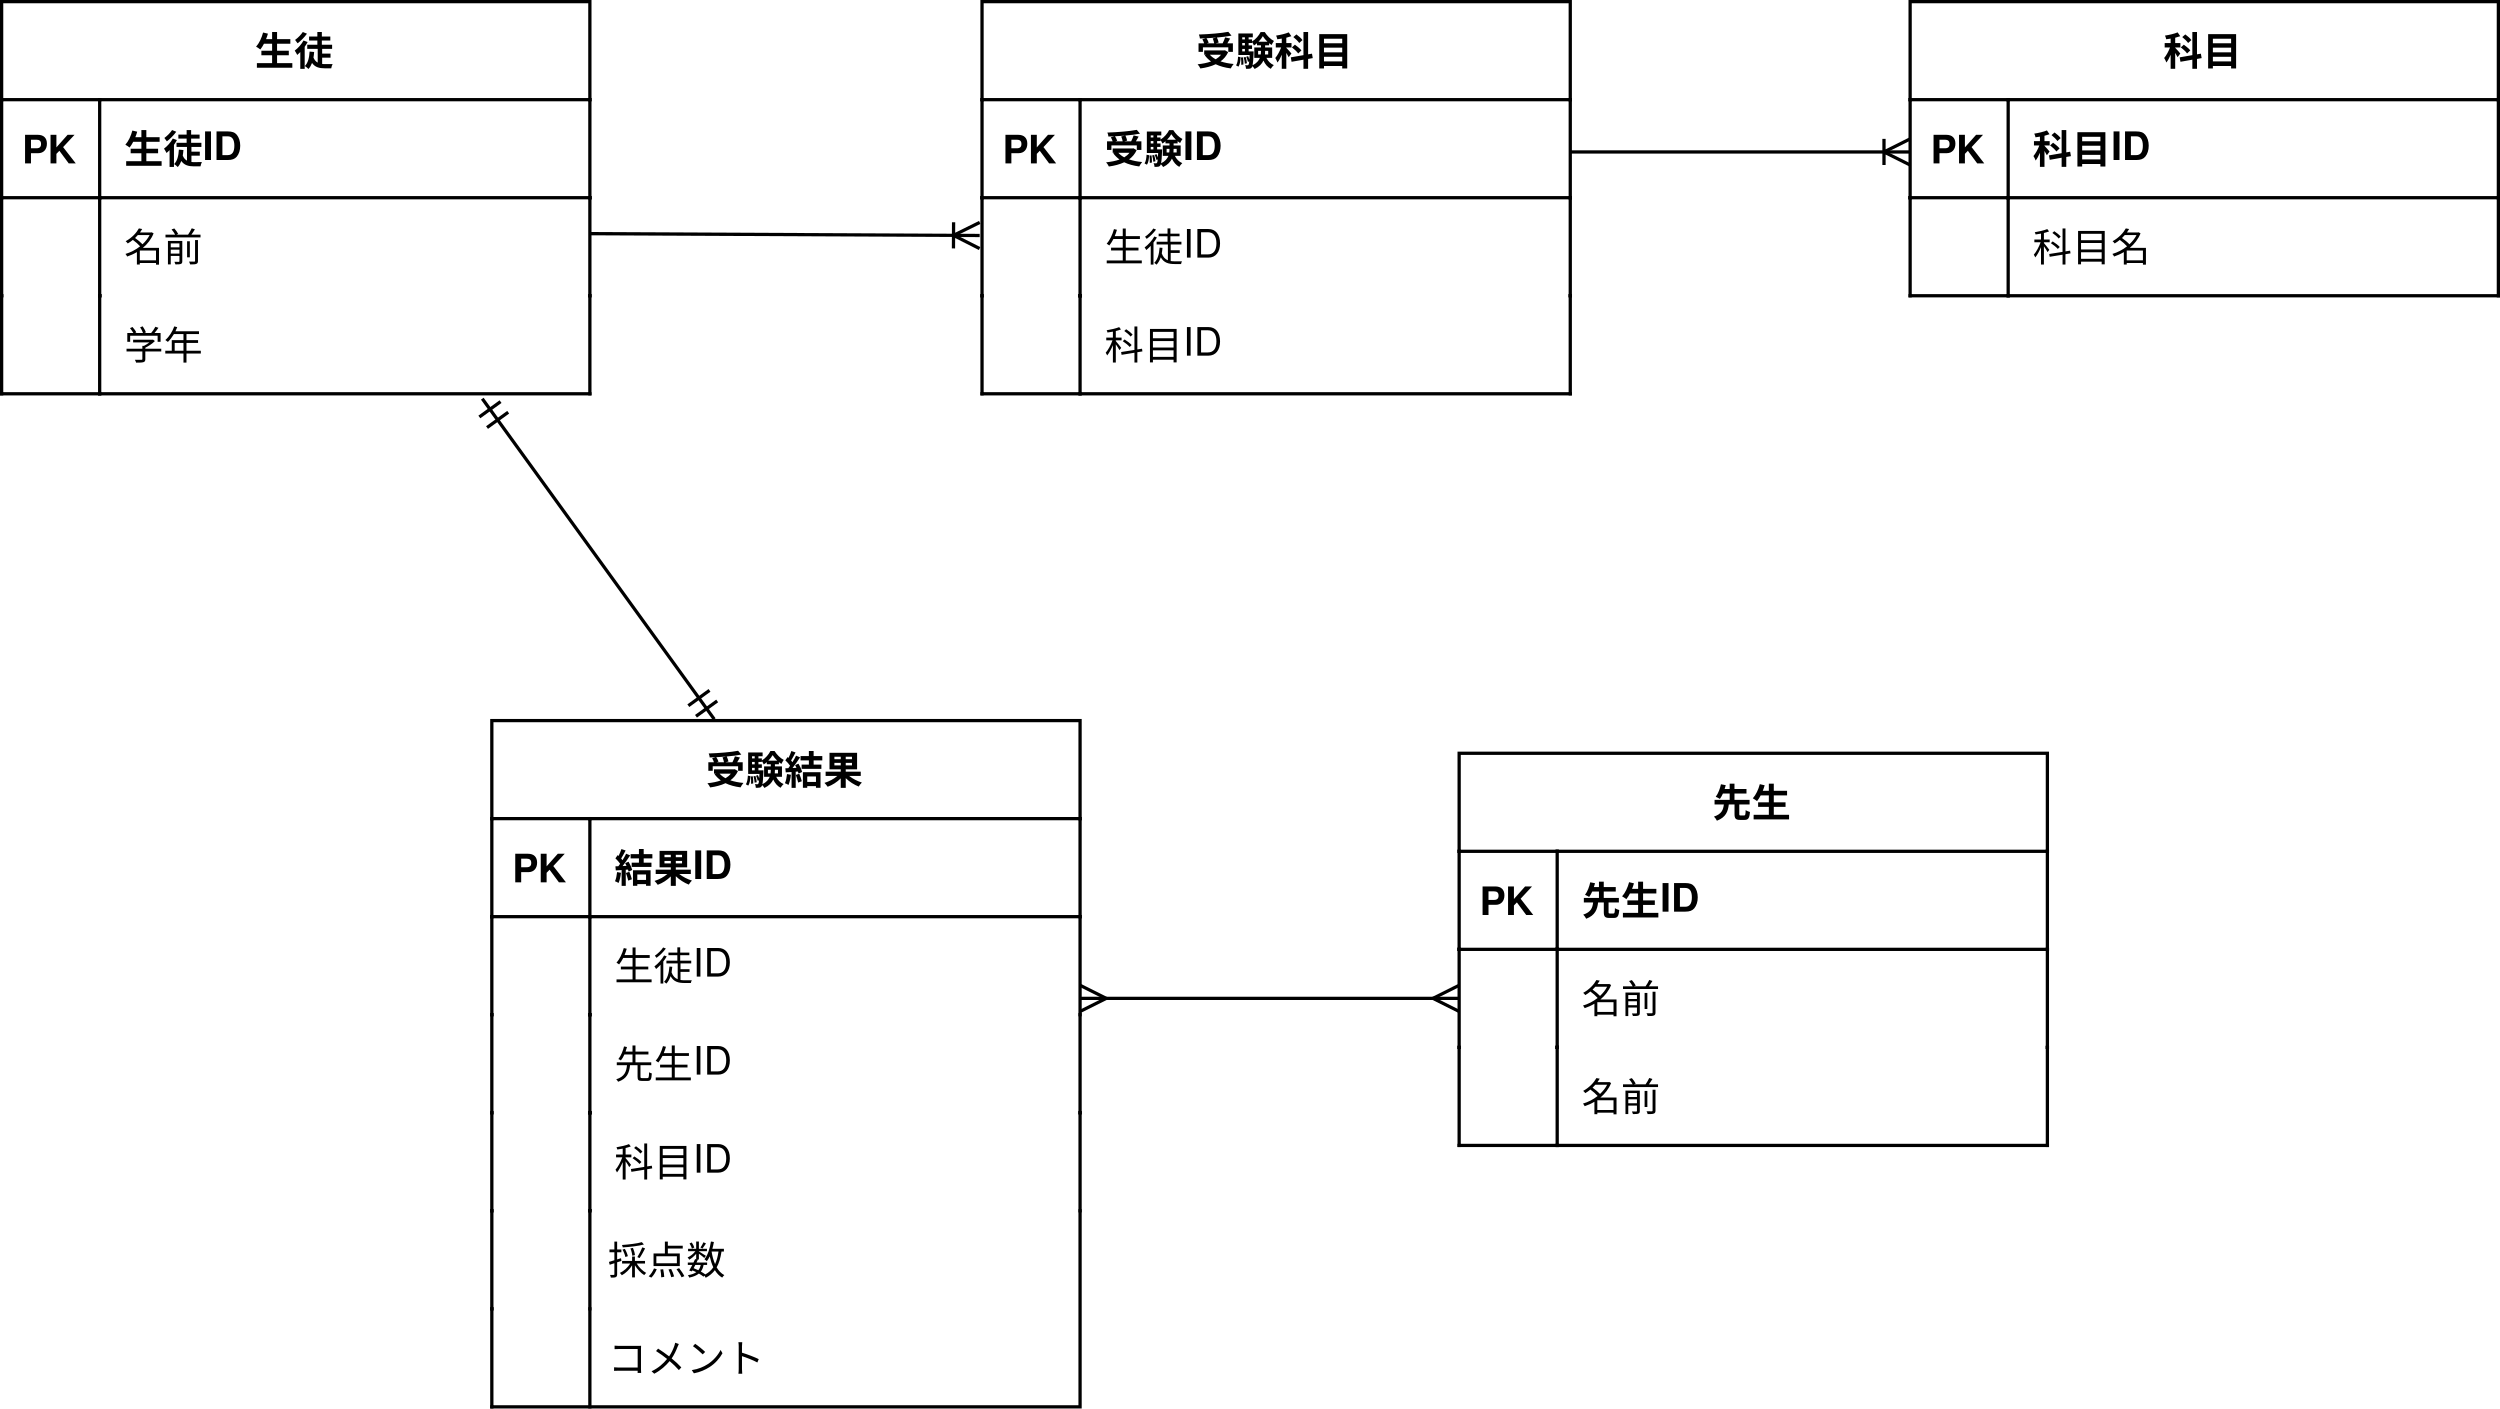
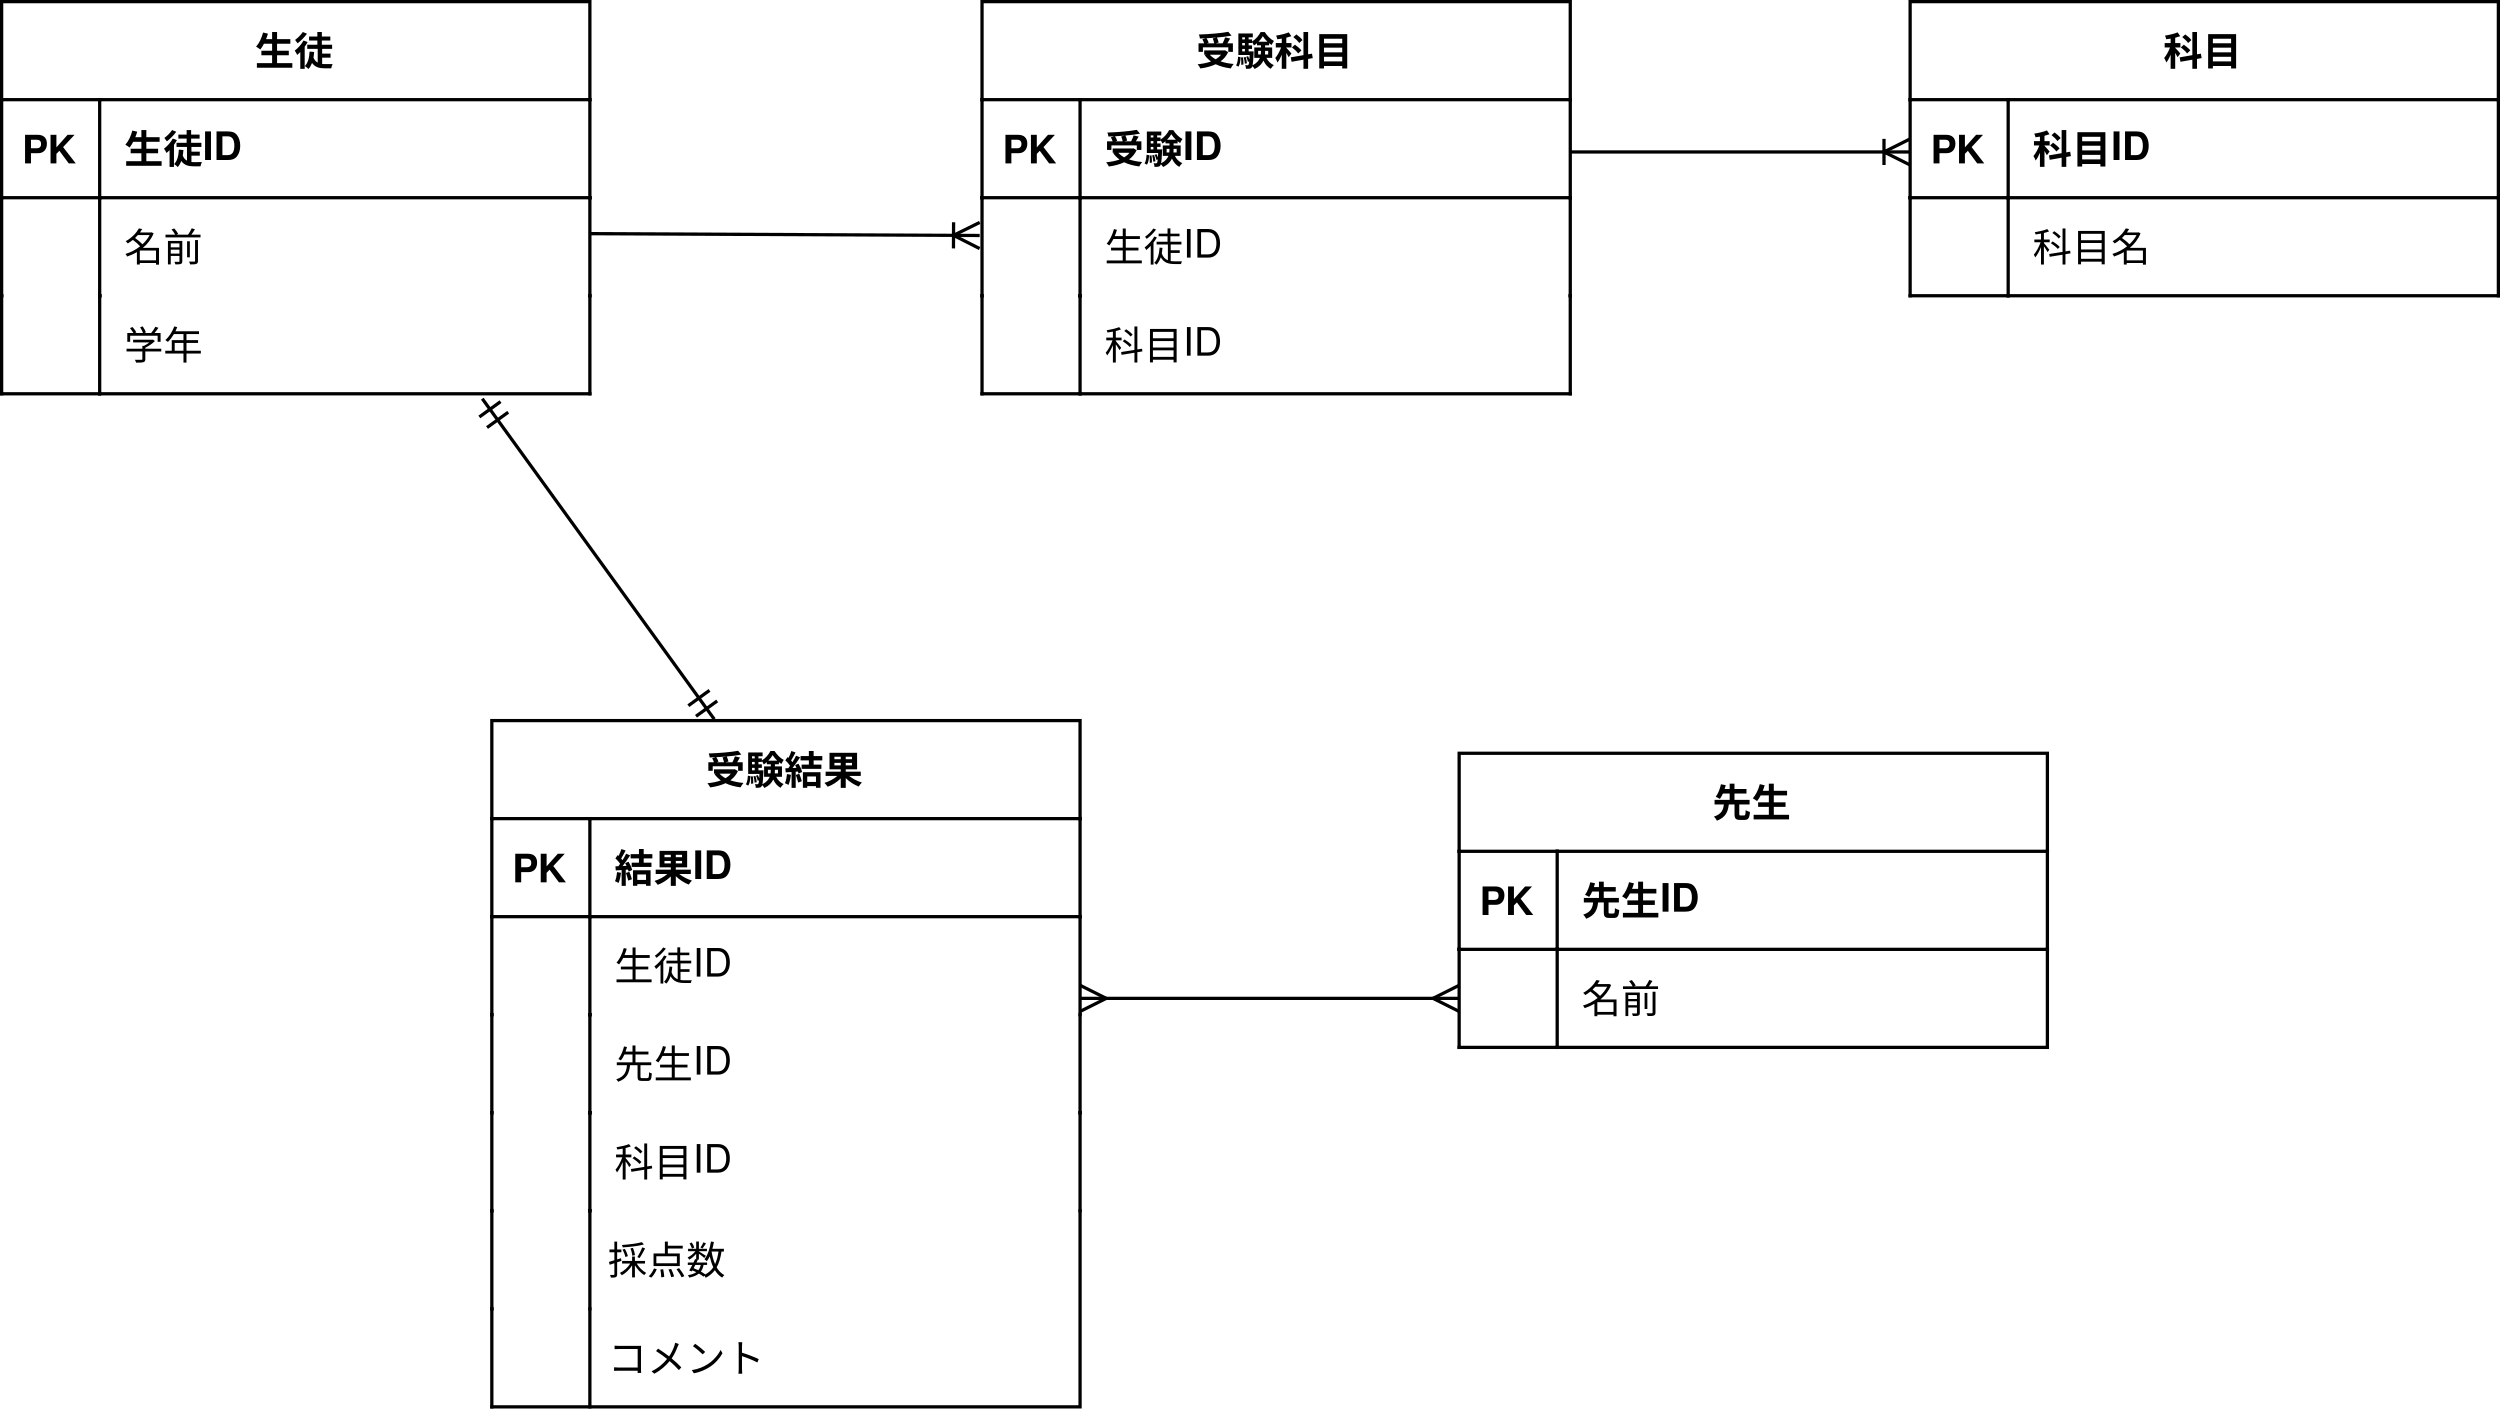
- <svg xmlns="http://www.w3.org/2000/svg" host="65bd71144e" version="1.1" width="765px" height="431px" viewBox="-0.5 -0.5 765 431" content="&lt;mxfile&gt;&lt;diagram id=&quot;rTqVLKV2QJE_o8dWdOVn&quot; name=&quot;ページ1&quot;&gt;7V1tb6M4EP41fLwIMK8fkzTdO11Xt+qudHcfvcFN0BGIiNsm++vPBvPupCalpBiqqMKDcWCe8eOZsU0UsNwdv8Rwv/0aeShQdNU7KuBO0XUTmOQ/FZyYgJaoYBP7XirSCsF3/xdiQpVJn30PHSoVcRQF2N9XhesoDNEaV2QwjqPXarWnKKh+6x5uUEPwfQ2DpvRv38PbVOrodiH/HfmbbfbNmuWmZ3Ywq8ye5LCFXvRaEoGVApZxFOH0aHdcooDqLtNLet39mbP5jcUoxCIXML2/wOCZPZuyshXXUNx7ZWUqi5XisioHfMoen9z0nh5i+JOKFgcMY8xQAioREL1j6IcoJgItKQcB3B/8pHoq2fqB9wBP0TPOGspKiyf/iLzHFCRal+D1QBqjRdr4E2n8O7sZehoG/iYkx2vyyPQbFzE6kHt5gAfMajSVwvT0gmKMjiURU9IXFO0Qjk+kCjsLGF6nzBBZ+bWAX3OYbFuGPgMaMpPb5E0XqJADBgwfJNAE6SIkj9SiFtso9n9RIAKmuDJMSfnV3wUwJKYKvZpoESVdM1G3HwTLKIgolmEUogactJIXR/sfMN4gzAT7yA9x8sjmgnyIEpbqzFRMcq9LUtaKMvnQ6jFeRuEBx8RsaBuIoPeKKIILHO1ZowF6ytqPmYrp8c8I42h3FmtdGOtTFeu3sAUdQGs0oP3251lwyVNhHwaPhNJguAlSKBKGgwUUHLy4Gsy1VldnvX9FRHNPQUJSW9/zUMjVMhDWckmtoKVWWWOFAlq3BgPCESHExMKfQ+/QgCq/TyH0TAH2/OPuxnhm/JjWXRz2cO2Hm4f0SqsGuPkBgNcotNytzE4NQKi5bi3AmqhZiJrVbqjZ6pGabXFo++nIyPOz9sR52RJWsUS87HB42VRcVXHu6IHj0oNPzspdwyszC7sTC/fJwm6PLJyF/AOnYVdYxxLRsKY1sSP0O79T5lbiH7vKwpCDh8XxlZmHNY47TMfbe8W1lZWrzB3FBTREmpMoSUtipYUyX10m6wEkmAgtR//lqcCuUk43zTlpLdzfUY+pwviLu2o3yENpTZd5EIkoIc3bwpqXafDlOMUNLpYjOdWxEcg8Qust3OlR07r6YbTeZw5L53jgnz56ElF7bsej4vQ8VB/2hEMPoEvN4dN88K05vM8MGGeOWBIOH+Wc8ZlJ42pGRGIOn+aNEzXworMpLyZiD5bGCLFtXsztgIzBFD91mxZrkTm/QVoMNOMnadJiYJQhFOCHUEMbfrtKi7UwApmHYzCFVN2GVO1pvc+0GJA1pAKjDKmASEhVrAD75NTeA/YyU7nBG+B5axAWiT2sLMVdKe7yMt0PMtbaRS8lSkkuKJcjDMuU46EAlcs1Rqr2hI5CuZzgM9deFxwE8mVhgiZ57vs4oaPbv8VOzke3MWVOAZ8ypjQGuudHSPOj9D8Mvv9RHWDGE1O2MAKpHZFpb1C3MWV7Wu8zpjSGuF9ISO2j3EJk8PYQybjUQn0v6FJz+LSz6NYc3udSi8zA5OPwUe4/Mvn7jxzycXIyl4HD3w26zBxuchKCE4cLc3j2TDQ72SGta6Kpvk54vUWGbVC8borrXSZe50zfDXAOvwfQZeZ1i5NfWerKPEm5OStlntiCo9NtxjQJR2I2tY1JcAygBikFwF/DYM7EO4IimyuiKNYurhoAMJTqHEzHtN8YUj5kLV59QsWwr5tQuYbUrfclXN7uzBwDOOCaDoUtogK+UUgemVKMM4Rw2UTesgL63Ir4xIl1LurPX6XI7kQpv62wq2FG+MU8Im79ZRev5s4NYz63g/5q2FalvwLeyPBhe8rtyRPvdqLTFjeAG0x02k2vW5qJztyUR+V42zzHe3gJla4mOlsYgcyOeObgTbTeUZK8Pa33OdHpyrqnPLfjUXF69n5v6V6W2DHkMjO4zVnANDF4rwze5zSn3WJl0qAYPLfjUTG4zUmEjYbBW0AuM4M7nMiMJcNBkgMHyQFIsuLJQS5xnDa2MWXF37awelbcvHKbwTXc7rQYyqesuBD+ed/61FlxR2CpWpL4SN0zTacOHN4F7LFR6M3pLyOR4uqRwPoj+grDU3KC3Mg/2ThNC//SwszMinfH8sm7zKs724+QV/lxpYvKyt/tUMlFZ8IYBRD7L6jS/AW6/katpOimplbtplq26DFr4hA9x2vEriqQaDTUeCNFvSGcUE6joWuiNYGVDKIo71KAE6e9Ie0cdpzRbon8Po0pAKtqCoZqXmcKRqMhY+a6H2YNAvuY39Xnf1NnqmpULQCY+hs2kJS+odgnj5JMpw2DD/Q6H9jadUYAdHeW/QZF0dbM/DhWEBj0W7CC9xcb1uvEwE4U3DADml22jsRerjIPdPRx2qRtWqxMW9RmqsmKRXO0cCoVhmdrmm3PVEct/qojCKkwu5KBdMMhKnOLP7PSMtDcmcn54ncbJSkWP1uYVi9++xGs/gc=&lt;/diagram&gt;&lt;/mxfile&gt;">
+ <svg xmlns="http://www.w3.org/2000/svg" host="65bd71144e" version="1.1" width="765px" height="431px" viewBox="-0.5 -0.5 765 431" content="&lt;mxfile&gt;&lt;diagram id=&quot;rTqVLKV2QJE_o8dWdOVn&quot; name=&quot;ページ1&quot;&gt;7V1tb6M4EP41/ngRYF4/Jmm6d7qubtVd6e4+eoOboCM4Im6b7K8/m5h3kpqUkuJQRRUejAPzjB/PjG0C4Hyz/xKj7for8XEIDM3fA3gHDMOCFvvPBQch4CUuWMWBfxTpueB78AsLoSakz4GPd6WKlJCQBtuycEmiCC9pSYbimLyWqz2RsPytW7TCNcH3JQrr0r8Dn66PUtdwcvnvOFit02/Wbe94ZoPSyuJJdmvkk9eCCC4AnMeE0OPRZj/HIdddqpfjdfcnzmY3FuOIylwg9P6CwmfxbGDhAM8E3j1YWGC2AJ6osqOH9PHZTW/5IUU/uWi2oyimAiWoMQHTO0VBhGMm0JNyGKLtLkiqHyXrIPQf0IE807ShtDR7CvbYfzyCxOsyvB5YY7zIG39ijX8XN8NPozBYRex4yR6Zf+Msxjt2Lw9oR0WNulKEnl5wTPG+IBJK+oLJBtP4wKqIs1DgdUgNUZRfc/h1V8jWRehToJEwuVXWdI4KOxDANIME6yCdheSRW9RsTeLgFwciFIorwpSUX4NNiCJmqsiviGYk6ZqJuoMwnJOQcCwjEuEanLySH5PtDxSvMBWCLQkimjyyNWMfpoS5NrGAxe51zsp6XmYfXj2mcxLtaMzMhreBGXqvmCM4o2QrGg3xU9p+LFTMj38SSsnmJNaGNNaHMtZvYQs7gNasQfvtz5PgsqeiAQofGaWhaBUeoUgYDuVQNODVqMFMa1V1VvsXYZp7ChOSWge+j6NGLUNpLRfUCltqVTSWK6B1ayhkHBEhyiz8OfJ3Naiy+5RCz5Jgzz/uroxnyo/HurPdFi2DaPVwvNKuAG59AOAVCi12K6tTA5BqrlsLsEdqlqJmrRtqtnukZkce2n46MvaDtD15XralVawQL7sNvGwBTwPuHT9wPX7wyVm5a3hVZmFvZOE+WdjrkYXTkH/gNOxJ61ghGtb1OnaMfqd3YGon/rEHZqYaPCyPr8o8rDe4w3y8vQeeAxYemLrAgzxEmrIoSU9ipRmYLs6T9QASTIyWyX9ZKrCrlNNVc056C/f3psdUafzlXbUr5KH0uss8iESUlOYdac2rNPg2OMU1LlYjOdWxEag8Qhst3OmbpnXtw2i9zxyW0eCBf/roSUbtmR3fFKdnofqwJxx6AF1pDh/ng6/N4X1mwBrmiBXh8JucMz4xaVzOiCjM4eO8caKGpuhszIvJ2IOtC0JsmxfzOiBjOMZP3abFWmTOr5AWg/X4SZm0GLzJEAo2h1BDG367Sou1MAKVh2M4hlTdhlTtab3PtBhUNaSCNxlSQZmQKl8B9smpvQfsVaZys2mAb1qDMEvsYWEDbwG8+Xm6H2SstSEvBUpJLiiWCUVFyvFxiIvlCiOVe0JHoVxG8Klrb0gOAtmyMEmTPPV9DaGj17/Fjs5HtzFlRgGfMqY0B7rnR0rzN+l/mM3+R3mAuZ2YsoURKO2IjHuDuo0p29N6nzGlOcT9QlJqv8ktRGbTHiIVl1po7wVdaQ4fdxZdm8P7XGqRGph6HH6T+4+s5v1HLvu4GZmrwOHvBl1lDrcaEoIjh0tzePpMPDvZIa3rsqm+Tni9RYZtULxuyetdJV5vmL4b4Bx+D6CrzOt2Q35lboBpknJzF2Ca2IJr8G3GPAnHYjatjUk0GEAFUg5AsEThVIg3DEUxV8RRrFxcNgBogvIcTMe0XxtSPmQtXnVCxXQum1C5hNTt9yVc3u7MDQawoxUdSltECXwzlzwKpZgnCOG8ibxlBfy5gfzEiX0q6s9epSjuBBTfVtjVMCP9Yh4Zt/68i1dx54Yxn9tBfzUdu9RfYdPI8FFrZ53REe92ntORx/8K85xO3elWZp4zM+Wb8rudJr97ePmUruY5WxiByn54OjSMtN5Rjrw9rfc5z+mpuqU8s+Ob4vT09d7KvSuxY8hVZnC3YVwXmRSYJFBgcgCTlEpykElct41tjCmV9ikV68I1qpdwu9uwkG1MqYD3pFSyvvWpUyquxDqHxG0+ume6wR04ugnFY+PIn/Kf1WDFxSOD9Qf5iqJDcoLdyD/pOM0L//LCxEqLd/viybvUqzvZj7Bf+mWOs8rKNgaXXo6XCmMcIhq84FLzZ+j6G7eSvJtaermb6umKmbSJHXmOl1hclSNRa6i2nbnaEE0op9bQJWO9xDSYLMqbI8CJ016Tdg47TWm3QH6fxhSgXTYFU7MuMwWz1pA58bwPswaJTXDv6vO/aRNNM8sWAC3jDRtISt9wHLBHSXKxw+ADo8oHjn6ZEUDDm6QvMM/bmlgfxwoSg34LVvD/EsN6lRjEiZwbJlB3itaR2MtF5oH3AT026Vi2KPMW9YlmiWLeHC8cCoXh2ZruOBPN1fK/8gjCKkwuZCDDdJnKvPzPKrUMdW9iNXzxu42SFfPfvDpWz384DC7+Bw==&lt;/diagram&gt;&lt;/mxfile&gt;">
  <defs>
    <clipPath id="mx-clip-0-30-30-30-0">
      <rect x="0" y="30" width="30" height="30" />
    </clipPath>
    <clipPath id="mx-clip-36-30-144-30-0">
      <rect x="36" y="30" width="144" height="30" />
    </clipPath>
    <clipPath id="mx-clip-36-60-144-30-0">
      <rect x="36" y="60" width="144" height="30" />
    </clipPath>
    <clipPath id="mx-clip-36-90-144-30-0">
      <rect x="36" y="90" width="144" height="30" />
    </clipPath>
    <clipPath id="mx-clip-300-30-30-30-0">
      <rect x="300" y="30" width="30" height="30" />
    </clipPath>
    <clipPath id="mx-clip-336-30-144-30-0">
      <rect x="336" y="30" width="144" height="30" />
    </clipPath>
    <clipPath id="mx-clip-336-60-144-30-0">
      <rect x="336" y="60" width="144" height="30" />
    </clipPath>
    <clipPath id="mx-clip-336-90-144-30-0">
      <rect x="336" y="90" width="144" height="30" />
    </clipPath>
    <clipPath id="mx-clip-584-30-30-30-0">
      <rect x="584" y="30" width="30" height="30" />
    </clipPath>
    <clipPath id="mx-clip-620-30-144-30-0">
      <rect x="620" y="30" width="144" height="30" />
    </clipPath>
    <clipPath id="mx-clip-620-60-144-30-0">
      <rect x="620" y="60" width="144" height="30" />
    </clipPath>
    <clipPath id="mx-clip-150-250-30-30-0">
      <rect x="150" y="250" width="30" height="30" />
    </clipPath>
    <clipPath id="mx-clip-186-250-144-30-0">
      <rect x="186" y="250" width="144" height="30" />
    </clipPath>
    <clipPath id="mx-clip-186-280-144-30-0">
      <rect x="186" y="280" width="144" height="30" />
    </clipPath>
    <clipPath id="mx-clip-186-310-144-30-0">
      <rect x="186" y="310" width="144" height="30" />
    </clipPath>
    <clipPath id="mx-clip-186-340-144-30-0">
      <rect x="186" y="340" width="144" height="30" />
    </clipPath>
    <clipPath id="mx-clip-446-260-30-30-0">
      <rect x="446" y="260" width="30" height="30" />
    </clipPath>
    <clipPath id="mx-clip-482-260-144-30-0">
      <rect x="482" y="260" width="144" height="30" />
    </clipPath>
    <clipPath id="mx-clip-482-290-144-30-0">
      <rect x="482" y="290" width="144" height="30" />
-     </clipPath>
-     <clipPath id="mx-clip-482-320-144-30-0">
-       <rect x="482" y="320" width="144" height="30" />
    </clipPath>
  </defs>
  <g>
    <path d="M 0 30 L 0 0 L 180 0 L 180 30" fill="rgb(255, 255, 255)" stroke="rgb(0, 0, 0)" stroke-miterlimit="10" pointer-events="all" />
    <path d="M 0 30 L 0 120 L 180 120 L 180 30" fill="none" stroke="rgb(0, 0, 0)" stroke-miterlimit="10" pointer-events="none" />
    <path d="M 0 30 L 180 30" fill="none" stroke="rgb(0, 0, 0)" stroke-miterlimit="10" pointer-events="none" />
    <path d="M 30 30 L 30 60 L 30 90 L 30 120" fill="none" stroke="rgb(0, 0, 0)" stroke-miterlimit="10" pointer-events="none" />
    <g fill="rgb(0, 0, 0)" font-family="Helvetica" font-weight="bold" pointer-events="none" text-anchor="middle" font-size="12px">
      <text x="89.5" y="19.5">
                生徒
            </text>
    </g>
    <path d="M 0 30 M 180 30 M 180 60 L 0 60" fill="none" stroke="rgb(0, 0, 0)" stroke-linecap="square" stroke-miterlimit="10" pointer-events="none" />
    <path d="M 0 30 M 30 30 M 30 60 M 0 60" fill="none" stroke="rgb(0, 0, 0)" stroke-linecap="square" stroke-miterlimit="10" pointer-events="none" />
    <g fill="rgb(0, 0, 0)" font-family="Helvetica" font-weight="bold" pointer-events="none" clip-path="url(#mx-clip-0-30-30-30-0)" text-anchor="middle" font-size="12px">
      <text x="14.5" y="49.5">
                PK
            </text>
    </g>
    <path d="M 30 30 M 180 30 M 180 60 M 30 60" fill="none" stroke="rgb(0, 0, 0)" stroke-linecap="square" stroke-miterlimit="10" pointer-events="none" />
    <g fill="rgb(0, 0, 0)" font-family="Helvetica" font-weight="bold" text-decoration="underline" pointer-events="none" clip-path="url(#mx-clip-36-30-144-30-0)" font-size="12px">
      <text x="37.5" y="49.5">
                生徒ID
            </text>
    </g>
    <path d="M 0 60 M 30 60 M 30 90 M 0 90" fill="none" stroke="rgb(0, 0, 0)" stroke-linecap="square" stroke-miterlimit="10" pointer-events="none" />
    <path d="M 30 60 M 180 60 M 180 90 M 30 90" fill="none" stroke="rgb(0, 0, 0)" stroke-linecap="square" stroke-miterlimit="10" pointer-events="none" />
    <g fill="rgb(0, 0, 0)" font-family="Helvetica" pointer-events="none" clip-path="url(#mx-clip-36-60-144-30-0)" font-size="12px">
      <text x="37.5" y="79.5">
                名前
            </text>
    </g>
    <path d="M 0 90 M 30 90 M 30 120 M 0 120" fill="none" stroke="rgb(0, 0, 0)" stroke-linecap="square" stroke-miterlimit="10" pointer-events="none" />
    <path d="M 30 90 M 180 90 M 180 120 M 30 120" fill="none" stroke="rgb(0, 0, 0)" stroke-linecap="square" stroke-miterlimit="10" pointer-events="none" />
    <g fill="rgb(0, 0, 0)" font-family="Helvetica" pointer-events="none" clip-path="url(#mx-clip-36-90-144-30-0)" font-size="12px">
      <text x="37.5" y="109.5">
                学年
            </text>
    </g>
    <path d="M 300 30 L 300 0 L 480 0 L 480 30" fill="rgb(255, 255, 255)" stroke="rgb(0, 0, 0)" stroke-miterlimit="10" pointer-events="none" />
    <path d="M 300 30 L 300 120 L 480 120 L 480 30" fill="none" stroke="rgb(0, 0, 0)" stroke-miterlimit="10" pointer-events="none" />
    <path d="M 300 30 L 480 30" fill="none" stroke="rgb(0, 0, 0)" stroke-miterlimit="10" pointer-events="none" />
    <path d="M 330 30 L 330 60 L 330 90 L 330 120" fill="none" stroke="rgb(0, 0, 0)" stroke-miterlimit="10" pointer-events="none" />
    <g fill="rgb(0, 0, 0)" font-family="Helvetica" font-weight="bold" pointer-events="none" text-anchor="middle" font-size="12px">
      <text x="389.5" y="19.5">
                受験科目
            </text>
    </g>
    <path d="M 300 30 M 480 30 M 480 60 L 300 60" fill="none" stroke="rgb(0, 0, 0)" stroke-linecap="square" stroke-miterlimit="10" pointer-events="none" />
    <path d="M 300 30 M 330 30 M 330 60 M 300 60" fill="none" stroke="rgb(0, 0, 0)" stroke-linecap="square" stroke-miterlimit="10" pointer-events="none" />
    <g fill="rgb(0, 0, 0)" font-family="Helvetica" font-weight="bold" pointer-events="none" clip-path="url(#mx-clip-300-30-30-30-0)" text-anchor="middle" font-size="12px">
      <text x="314.5" y="49.5">
                PK
            </text>
    </g>
    <path d="M 330 30 M 480 30 M 480 60 M 330 60" fill="none" stroke="rgb(0, 0, 0)" stroke-linecap="square" stroke-miterlimit="10" pointer-events="none" />
    <g fill="rgb(0, 0, 0)" font-family="Helvetica" font-weight="bold" text-decoration="underline" pointer-events="none" clip-path="url(#mx-clip-336-30-144-30-0)" font-size="12px">
      <text x="337.5" y="49.5">
                受験ID
            </text>
    </g>
    <path d="M 300 60 M 330 60 M 330 90 M 300 90" fill="none" stroke="rgb(0, 0, 0)" stroke-linecap="square" stroke-miterlimit="10" pointer-events="none" />
    <path d="M 330 60 M 480 60 M 480 90 M 330 90" fill="none" stroke="rgb(0, 0, 0)" stroke-linecap="square" stroke-miterlimit="10" pointer-events="none" />
    <g fill="rgb(0, 0, 0)" font-family="Helvetica" pointer-events="none" clip-path="url(#mx-clip-336-60-144-30-0)" font-size="12px">
      <text x="337.5" y="79.5">
                生徒ID
            </text>
    </g>
    <path d="M 300 90 M 330 90 M 330 120 M 300 120" fill="none" stroke="rgb(0, 0, 0)" stroke-linecap="square" stroke-miterlimit="10" pointer-events="none" />
    <path d="M 330 90 M 480 90 M 480 120 M 330 120" fill="none" stroke="rgb(0, 0, 0)" stroke-linecap="square" stroke-miterlimit="10" pointer-events="none" />
    <g fill="rgb(0, 0, 0)" font-family="Helvetica" pointer-events="none" clip-path="url(#mx-clip-336-90-144-30-0)" font-size="12px">
      <text x="337.5" y="109.5">
                科目ID
            </text>
    </g>
    <path d="M 584 30 L 584 0 L 764 0 L 764 30" fill="rgb(255, 255, 255)" stroke="rgb(0, 0, 0)" stroke-miterlimit="10" pointer-events="none" />
    <path d="M 584 30 L 584 90 L 764 90 L 764 30" fill="none" stroke="rgb(0, 0, 0)" stroke-miterlimit="10" pointer-events="none" />
    <path d="M 584 30 L 764 30" fill="none" stroke="rgb(0, 0, 0)" stroke-miterlimit="10" pointer-events="none" />
    <path d="M 614 30 L 614 60 L 614 90" fill="none" stroke="rgb(0, 0, 0)" stroke-miterlimit="10" pointer-events="none" />
    <g fill="rgb(0, 0, 0)" font-family="Helvetica" font-weight="bold" pointer-events="none" text-anchor="middle" font-size="12px">
      <text x="673.5" y="19.5">
                科目
            </text>
    </g>
    <path d="M 584 30 M 764 30 M 764 60 L 584 60" fill="none" stroke="rgb(0, 0, 0)" stroke-linecap="square" stroke-miterlimit="10" pointer-events="none" />
    <path d="M 584 30 M 614 30 M 614 60 M 584 60" fill="none" stroke="rgb(0, 0, 0)" stroke-linecap="square" stroke-miterlimit="10" pointer-events="none" />
    <g fill="rgb(0, 0, 0)" font-family="Helvetica" font-weight="bold" pointer-events="none" clip-path="url(#mx-clip-584-30-30-30-0)" text-anchor="middle" font-size="12px">
      <text x="598.5" y="49.5">
                PK
            </text>
    </g>
    <path d="M 614 30 M 764 30 M 764 60 M 614 60" fill="none" stroke="rgb(0, 0, 0)" stroke-linecap="square" stroke-miterlimit="10" pointer-events="none" />
    <g fill="rgb(0, 0, 0)" font-family="Helvetica" font-weight="bold" text-decoration="underline" pointer-events="none" clip-path="url(#mx-clip-620-30-144-30-0)" font-size="12px">
      <text x="621.5" y="49.5">
                科目ID
            </text>
    </g>
    <path d="M 584 60 M 614 60 M 614 90 M 584 90" fill="none" stroke="rgb(0, 0, 0)" stroke-linecap="square" stroke-miterlimit="10" pointer-events="none" />
    <path d="M 614 60 M 764 60 M 764 90 M 614 90" fill="none" stroke="rgb(0, 0, 0)" stroke-linecap="square" stroke-miterlimit="10" pointer-events="none" />
    <g fill="rgb(0, 0, 0)" font-family="Helvetica" pointer-events="none" clip-path="url(#mx-clip-620-60-144-30-0)" font-size="12px">
      <text x="621.5" y="79.5">
                科目名
            </text>
    </g>
    <path d="M 150 250 L 150 220 L 330 220 L 330 250" fill="rgb(255, 255, 255)" stroke="rgb(0, 0, 0)" stroke-miterlimit="10" pointer-events="none" />
    <path d="M 150 250 L 150 430 L 330 430 L 330 250" fill="none" stroke="rgb(0, 0, 0)" stroke-miterlimit="10" pointer-events="none" />
    <path d="M 150 250 L 330 250" fill="none" stroke="rgb(0, 0, 0)" stroke-miterlimit="10" pointer-events="none" />
    <path d="M 180 250 L 180 280 L 180 310 L 180 340 L 180 370" fill="none" stroke="rgb(0, 0, 0)" stroke-miterlimit="10" pointer-events="none" />
    <g fill="rgb(0, 0, 0)" font-family="Helvetica" font-weight="bold" pointer-events="none" text-anchor="middle" font-size="12px">
      <text x="239.5" y="239.5">
                受験結果
            </text>
    </g>
    <path d="M 150 250 M 330 250 M 330 280 L 150 280" fill="none" stroke="rgb(0, 0, 0)" stroke-linecap="square" stroke-miterlimit="10" pointer-events="none" />
    <path d="M 150 250 M 180 250 M 180 280 M 150 280" fill="none" stroke="rgb(0, 0, 0)" stroke-linecap="square" stroke-miterlimit="10" pointer-events="none" />
    <g fill="rgb(0, 0, 0)" font-family="Helvetica" font-weight="bold" pointer-events="none" clip-path="url(#mx-clip-150-250-30-30-0)" text-anchor="middle" font-size="12px">
      <text x="164.5" y="269.5">
                PK
            </text>
    </g>
    <path d="M 180 250 M 330 250 M 330 280 M 180 280" fill="none" stroke="rgb(0, 0, 0)" stroke-linecap="square" stroke-miterlimit="10" pointer-events="none" />
    <g fill="rgb(0, 0, 0)" font-family="Helvetica" font-weight="bold" text-decoration="underline" pointer-events="none" clip-path="url(#mx-clip-186-250-144-30-0)" font-size="12px">
      <text x="187.5" y="269.5">
                結果ID
            </text>
    </g>
    <path d="M 150 280 M 180 280 M 180 310 M 150 310" fill="none" stroke="rgb(0, 0, 0)" stroke-linecap="square" stroke-miterlimit="10" pointer-events="none" />
    <path d="M 180 280 M 330 280 M 330 310 M 180 310" fill="none" stroke="rgb(0, 0, 0)" stroke-width="0.1" stroke-linecap="square" stroke-miterlimit="10" pointer-events="none" />
    <g fill="rgb(0, 0, 0)" font-family="Helvetica" pointer-events="none" clip-path="url(#mx-clip-186-280-144-30-0)" font-size="12px">
      <text x="187.5" y="299.5">
                生徒ID
            </text>
    </g>
    <path d="M 150 310 M 180 310 M 180 340 M 150 340" fill="none" stroke="rgb(0, 0, 0)" stroke-linecap="square" stroke-miterlimit="10" pointer-events="none" />
    <path d="M 180 310 M 330 310 M 330 340 M 180 340" fill="none" stroke="rgb(0, 0, 0)" stroke-linecap="square" stroke-miterlimit="10" pointer-events="none" />
    <g fill="rgb(0, 0, 0)" font-family="Helvetica" pointer-events="none" clip-path="url(#mx-clip-186-310-144-30-0)" font-size="12px">
      <text x="187.5" y="329.5">
                先生ID
            </text>
    </g>
    <path d="M 150 340 M 180 340 M 180 370 M 150 370" fill="none" stroke="rgb(0, 0, 0)" stroke-linecap="square" stroke-miterlimit="10" pointer-events="none" />
    <path d="M 180 340 M 330 340 M 330 370 M 180 370" fill="none" stroke="rgb(0, 0, 0)" stroke-linecap="square" stroke-miterlimit="10" pointer-events="none" />
    <g fill="rgb(0, 0, 0)" font-family="Helvetica" pointer-events="none" clip-path="url(#mx-clip-186-340-144-30-0)" font-size="12px">
      <text x="187.5" y="359.5">
                科目ID
            </text>
    </g>
    <g fill="rgb(0, 0, 0)" font-family="Helvetica" pointer-events="none" font-size="12px">
      <text x="185.5" y="389.5">
                採点数
            </text>
    </g>
    <path d="M 150 370 M 180 370 L 180 400 M 150 400" fill="none" stroke="rgb(0, 0, 0)" stroke-linecap="square" stroke-miterlimit="10" pointer-events="none" />
    <path d="M 446 260 L 446 230 L 626 230 L 626 260" fill="rgb(255, 255, 255)" stroke="rgb(0, 0, 0)" stroke-miterlimit="10" pointer-events="none" />
-     <path d="M 446 260 L 446 350 L 626 350 L 626 260" fill="none" stroke="rgb(0, 0, 0)" stroke-miterlimit="10" pointer-events="none" />
+     <path d="M 446 260 L 446 320 L 626 320 L 626 260" fill="none" stroke="rgb(0, 0, 0)" stroke-miterlimit="10" pointer-events="none" />
    <path d="M 446 260 L 626 260" fill="none" stroke="rgb(0, 0, 0)" stroke-miterlimit="10" pointer-events="none" />
-     <path d="M 476 260 L 476 290 L 476 320 L 476 350" fill="none" stroke="rgb(0, 0, 0)" stroke-miterlimit="10" pointer-events="none" />
+     <path d="M 476 260 L 476 290 L 476 320" fill="none" stroke="rgb(0, 0, 0)" stroke-miterlimit="10" pointer-events="none" />
    <g fill="rgb(0, 0, 0)" font-family="Helvetica" font-weight="bold" pointer-events="none" text-anchor="middle" font-size="12px">
      <text x="535.5" y="249.5">
                先生
            </text>
    </g>
    <path d="M 446 260 M 626 260 M 626 290 L 446 290" fill="none" stroke="rgb(0, 0, 0)" stroke-linecap="square" stroke-miterlimit="10" pointer-events="none" />
    <path d="M 446 260 M 476 260 M 476 290 M 446 290" fill="none" stroke="rgb(0, 0, 0)" stroke-linecap="square" stroke-miterlimit="10" pointer-events="none" />
    <g fill="rgb(0, 0, 0)" font-family="Helvetica" font-weight="bold" pointer-events="none" clip-path="url(#mx-clip-446-260-30-30-0)" text-anchor="middle" font-size="12px">
      <text x="460.5" y="279.5">
                PK
            </text>
    </g>
    <path d="M 476 260 M 626 260 M 626 290 M 476 290" fill="none" stroke="rgb(0, 0, 0)" stroke-linecap="square" stroke-miterlimit="10" pointer-events="none" />
    <g fill="rgb(0, 0, 0)" font-family="Helvetica" font-weight="bold" text-decoration="underline" pointer-events="none" clip-path="url(#mx-clip-482-260-144-30-0)" font-size="12px">
      <text x="483.5" y="279.5">
                先生ID
            </text>
    </g>
    <path d="M 446 290 M 476 290 M 476 320 M 446 320" fill="none" stroke="rgb(0, 0, 0)" stroke-linecap="square" stroke-miterlimit="10" pointer-events="none" />
    <path d="M 476 290 M 626 290 M 626 320 M 476 320" fill="none" stroke="rgb(0, 0, 0)" stroke-linecap="square" stroke-miterlimit="10" pointer-events="none" />
    <g fill="rgb(0, 0, 0)" font-family="Helvetica" pointer-events="none" clip-path="url(#mx-clip-482-290-144-30-0)" font-size="12px">
      <text x="483.5" y="309.5">
-                 名前
-             </text>
-     </g>
-     <path d="M 446 320 M 476 320 M 476 350 M 446 350" fill="none" stroke="rgb(0, 0, 0)" stroke-linecap="square" stroke-miterlimit="10" pointer-events="none" />
-     <path d="M 476 320 M 626 320 M 626 350 M 476 350" fill="none" stroke="rgb(0, 0, 0)" stroke-linecap="square" stroke-miterlimit="10" pointer-events="none" />
-     <g fill="rgb(0, 0, 0)" font-family="Helvetica" pointer-events="none" clip-path="url(#mx-clip-482-320-144-30-0)" font-size="12px">
-       <text x="483.5" y="339.5">
                名前
            </text>
    </g>
    <g fill="rgb(0, 0, 0)" font-family="Helvetica" pointer-events="none" font-size="12px">
      <text x="185.5" y="419.5">
                コメント
            </text>
    </g>
    <path d="M 150 400 M 180 400 L 180 430 M 150 430" fill="none" stroke="rgb(0, 0, 0)" stroke-linecap="square" stroke-miterlimit="10" pointer-events="none" />
    <path d="M 480 46 L 584 46" fill="none" stroke="rgb(0, 0, 0)" stroke-miterlimit="10" pointer-events="none" />
    <path d="M 576 50 L 576 42 M 584 42 L 576 46 L 584 50" fill="none" stroke="rgb(0, 0, 0)" stroke-miterlimit="10" pointer-events="none" />
    <path d="M 330 305 L 446 305" fill="none" stroke="rgb(0, 0, 0)" stroke-miterlimit="10" pointer-events="none" />
    <path d="M 330 309 L 338 305 L 330 301" fill="none" stroke="rgb(0, 0, 0)" stroke-miterlimit="10" pointer-events="none" />
    <path d="M 446 301 L 438 305 L 446 309" fill="none" stroke="rgb(0, 0, 0)" stroke-miterlimit="10" pointer-events="none" />
    <path d="M 180 71 L 299.28 71.56" fill="none" stroke="rgb(0, 0, 0)" stroke-miterlimit="10" pointer-events="none" />
    <path d="M 291.26 75.52 L 291.3 67.52 M 299.3 67.56 L 291.28 71.52 L 299.26 75.56" fill="none" stroke="rgb(0, 0, 0)" stroke-miterlimit="10" pointer-events="none" />
    <path d="M 147.08 121.5 L 218.06 219.58" fill="none" stroke="rgb(0, 0, 0)" stroke-miterlimit="10" pointer-events="none" />
    <path d="M 152.67 122.4 L 146.18 127.09 M 155.01 125.64 L 148.53 130.33" fill="none" stroke="rgb(0, 0, 0)" stroke-miterlimit="10" pointer-events="none" />
    <path d="M 212.47 218.68 L 218.96 213.99 M 210.13 215.44 L 216.61 210.75" fill="none" stroke="rgb(0, 0, 0)" stroke-miterlimit="10" pointer-events="none" />
  </g>
</svg>
